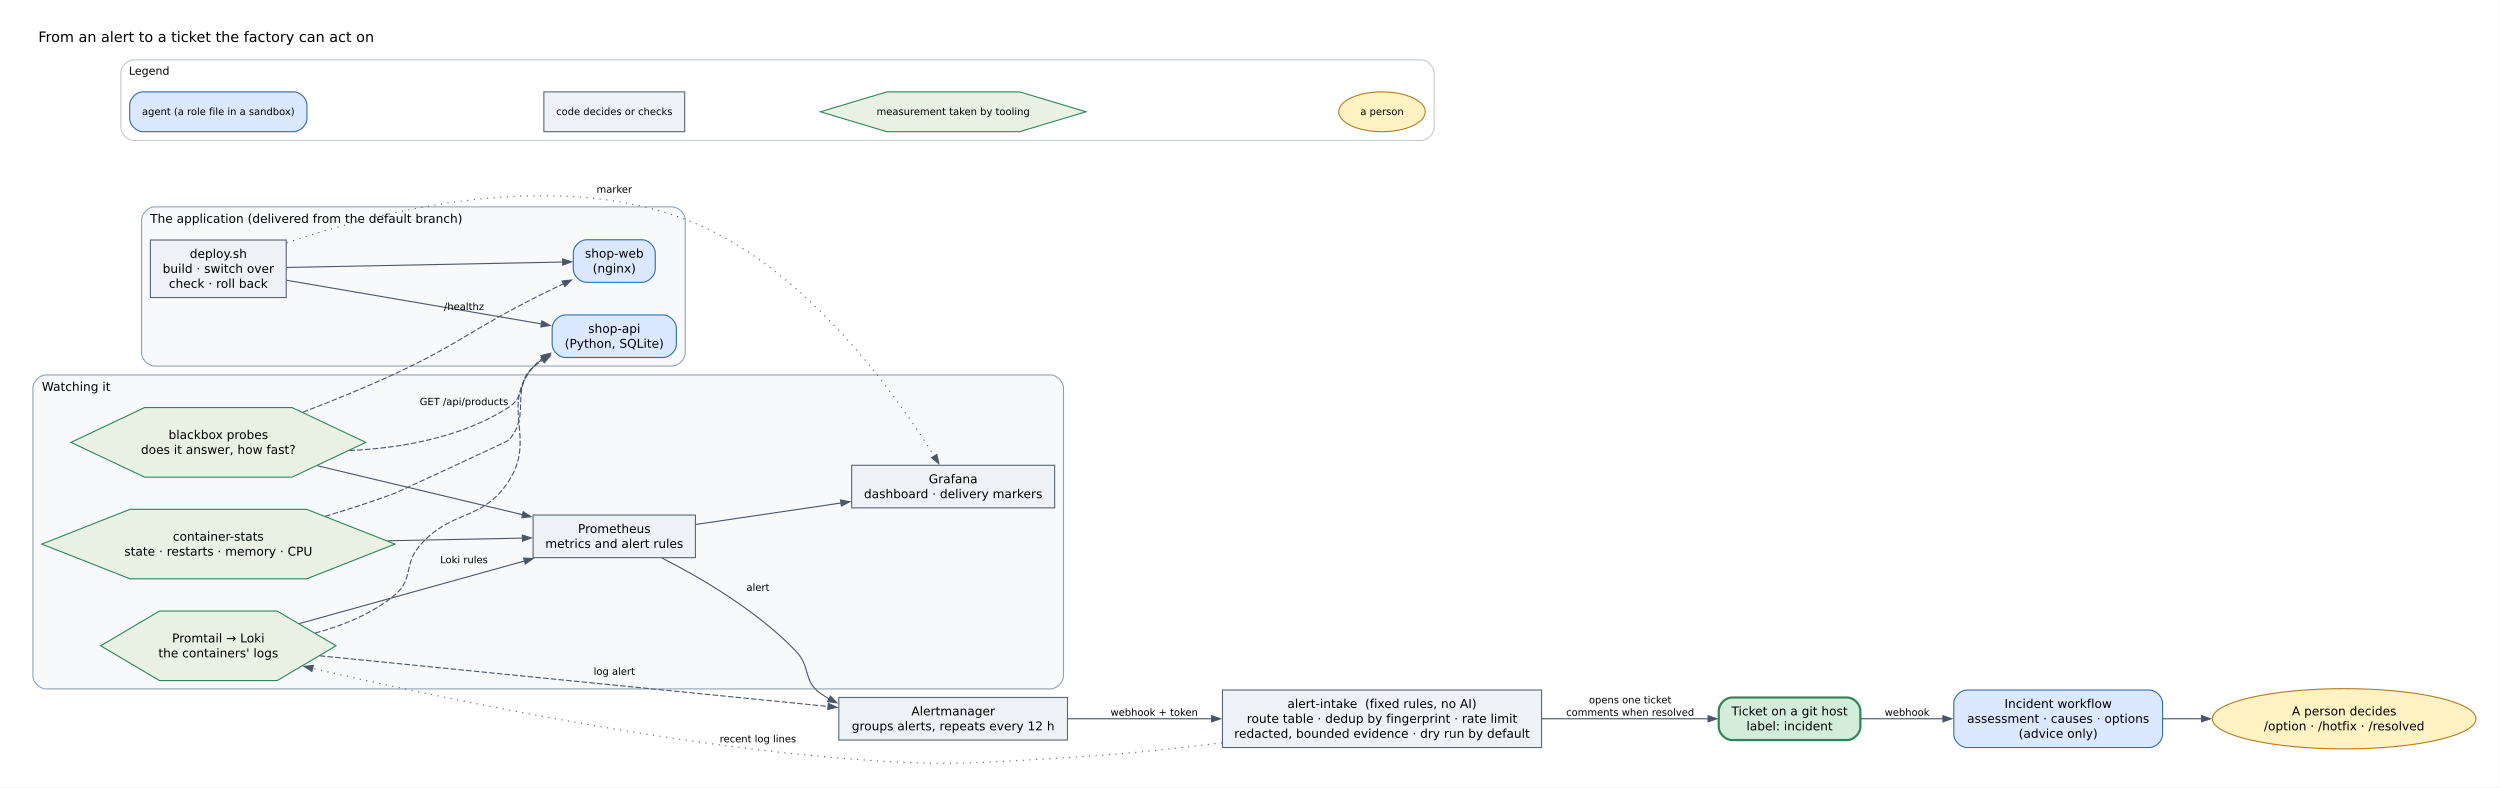
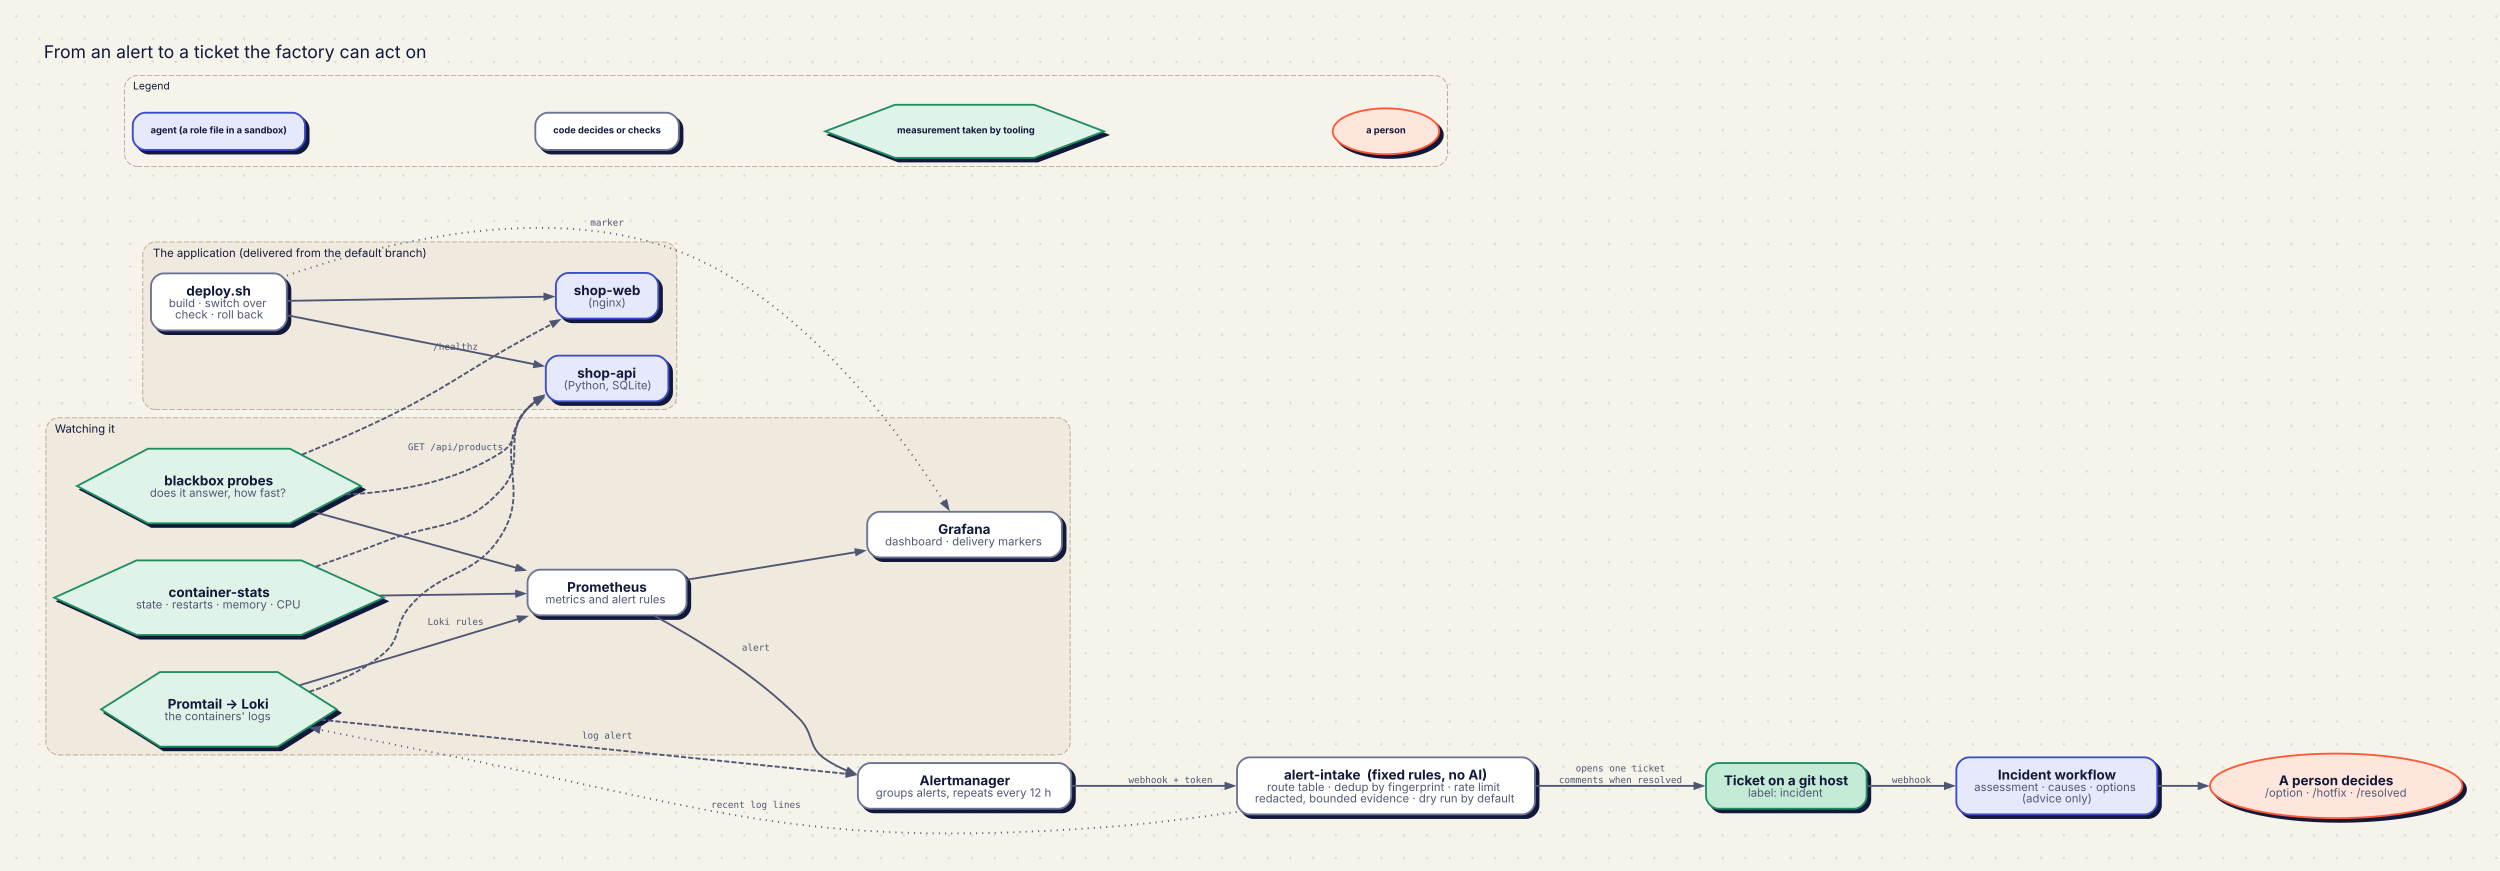
- <svg xmlns="http://www.w3.org/2000/svg" width="2261pt" height="712pt" viewBox="0.00 0.00 2260.86 712.05">
-   <g id="graph0" class="graph" transform="scale(1 1) rotate(0) translate(21.6 690.45)">
-     <polygon fill="white" stroke="none" points="-21.6,21.6 -21.6,-690.45 2239.26,-690.45 2239.26,21.6 -21.6,21.6" />
-     <text text-anchor="middle" x="164.75" y="-652.5" font-family="DejaVu Sans" font-size="13.00">From an alert to a ticket the factory can act on</text>
+ <svg xmlns="http://www.w3.org/2000/svg" width="2417pt" height="842pt" viewBox="0.00 0.00 2416.85 842.23">
+   <g id="graph0" class="graph" transform="scale(1 1) rotate(0) translate(36 806.23)">
+     <defs>
+       <pattern id="dots" width="22" height="22" patternUnits="userSpaceOnUse">
+         <circle cx="1.5" cy="1.5" r="1.1" fill="#12183a" fill-opacity=".14" />
+       </pattern>
+     </defs>
+     <polygon fill="#f6f3ea" stroke="none" points="-36,36 -36,-806.23 2380.85,-806.23 2380.85,36 -36,36" />
+     <polygon fill="url(#dots)" stroke="none" points="-36,36 -36,-806.23 2380.85,-806.23 2380.85,36 -36,36" />
+     <text text-anchor="middle" x="191" y="-750.08" font-family="Inter,'Bricolage Grotesque','Segoe UI',system-ui,Helvetica,Arial,sans-serif" font-size="17.00" fill="#12183a">From an alert to a ticket the factory can act on</text>
    <g id="clust3" class="cluster">
-       <path fill="white" stroke="#c3cad2" d="M99.53,-563.35C99.53,-563.35 1263.35,-563.35 1263.35,-563.35 1269.35,-563.35 1275.35,-569.35 1275.35,-575.35 1275.35,-575.35 1275.35,-624.35 1275.35,-624.35 1275.35,-630.35 1269.35,-636.35 1263.35,-636.35 1263.35,-636.35 99.53,-636.35 99.53,-636.35 93.53,-636.35 87.53,-630.35 87.53,-624.35 87.53,-624.35 87.53,-575.35 87.53,-575.35 87.53,-569.35 93.53,-563.35 99.53,-563.35" />
-       <text text-anchor="middle" x="113.16" y="-622.85" font-family="DejaVu Sans" font-size="10.00">Legend</text>
+       <path fill="#f6f3ea" stroke="#b9b29c" stroke-dasharray="5,2" d="M95.99,-645.23C95.99,-645.23 1351.4,-645.23 1351.4,-645.23 1357.4,-645.23 1363.4,-651.23 1363.4,-657.23 1363.4,-657.23 1363.4,-721.23 1363.4,-721.23 1363.4,-727.23 1357.4,-733.23 1351.4,-733.23 1351.4,-733.23 95.99,-733.23 95.99,-733.23 89.99,-733.23 83.99,-727.23 83.99,-721.23 83.99,-721.23 83.99,-657.23 83.99,-657.23 83.99,-651.23 89.99,-645.23 95.99,-645.23" />
+       <text text-anchor="middle" x="109.99" y="-719.73" font-family="Inter,'Bricolage Grotesque','Segoe UI',system-ui,Helvetica,Arial,sans-serif" font-size="10.00" fill="#12183a">Legend</text>
    </g>
    <g id="clust1" class="cluster">
-       <path fill="#f7f9fb" stroke="#8fa3b8" d="M118.28,-359.35C118.28,-359.35 586.01,-359.35 586.01,-359.35 592.01,-359.35 598.01,-365.35 598.01,-371.35 598.01,-371.35 598.01,-491.35 598.01,-491.35 598.01,-497.35 592.01,-503.35 586.01,-503.35 586.01,-503.35 118.28,-503.35 118.28,-503.35 112.28,-503.35 106.28,-497.35 106.28,-491.35 106.28,-491.35 106.28,-371.35 106.28,-371.35 106.28,-365.35 112.28,-359.35 118.28,-359.35" />
-       <text text-anchor="middle" x="255.28" y="-488.9" font-family="DejaVu Sans" font-size="11.00">The application (delivered from the default branch)</text>
+       <path fill="#efeadd" stroke="#b9b29c" stroke-dasharray="5,2" d="M113.61,-410.23C113.61,-410.23 605.97,-410.23 605.97,-410.23 611.97,-410.23 617.97,-416.23 617.97,-422.23 617.97,-422.23 617.97,-560.23 617.97,-560.23 617.97,-566.23 611.97,-572.23 605.97,-572.23 605.97,-572.23 113.61,-572.23 113.61,-572.23 107.61,-572.23 101.61,-566.23 101.61,-560.23 101.61,-560.23 101.61,-422.23 101.61,-422.23 101.61,-416.23 107.61,-410.23 113.61,-410.23" />
+       <text text-anchor="middle" x="243.86" y="-557.78" font-family="Inter,'Bricolage Grotesque','Segoe UI',system-ui,Helvetica,Arial,sans-serif" font-size="11.00" fill="#12183a">The application (delivered from the default branch)</text>
    </g>
    <g id="clust2" class="cluster">
-       <path fill="#f7f9fb" stroke="#8fa3b8" d="M20,-67.35C20,-67.35 928.15,-67.35 928.15,-67.35 934.15,-67.35 940.15,-73.35 940.15,-79.35 940.15,-79.35 940.15,-339.35 940.15,-339.35 940.15,-345.35 934.15,-351.35 928.15,-351.35 928.15,-351.35 20,-351.35 20,-351.35 14,-351.35 8,-345.35 8,-339.35 8,-339.35 8,-79.35 8,-79.35 8,-73.35 14,-67.35 20,-67.35" />
-       <text text-anchor="middle" x="47.12" y="-336.9" font-family="DejaVu Sans" font-size="11.00">Watching it</text>
+       <path fill="#efeadd" stroke="#b9b29c" stroke-dasharray="5,2" d="M20,-76.23C20,-76.23 986.52,-76.23 986.52,-76.23 992.52,-76.23 998.52,-82.23 998.52,-88.23 998.52,-88.23 998.52,-390.23 998.52,-390.23 998.52,-396.23 992.52,-402.23 986.52,-402.23 986.52,-402.23 20,-402.23 20,-402.23 14,-402.23 8,-396.23 8,-390.23 8,-390.23 8,-88.23 8,-88.23 8,-82.23 14,-76.23 20,-76.23" />
+       <text text-anchor="middle" x="45.62" y="-387.78" font-family="Inter,'Bricolage Grotesque','Segoe UI',system-ui,Helvetica,Arial,sans-serif" font-size="11.00" fill="#12183a">Watching it</text>
    </g>
    <g id="node1" class="node">
-       <polygon fill="#eef2f6" stroke="#5b6773" points="237.13,-473.36 114.28,-473.36 114.28,-421.34 237.13,-421.34 237.13,-473.36" />
-       <text text-anchor="middle" x="175.71" y="-457.15" font-family="DejaVu Sans" font-size="11.00">deploy.sh</text>
-       <text text-anchor="middle" x="175.71" y="-443.65" font-family="DejaVu Sans" font-size="11.00">build · switch over</text>
-       <text text-anchor="middle" x="175.71" y="-430.15" font-family="DejaVu Sans" font-size="11.00">check · roll back</text>
+       <path d="M228.92,-541.81C228.92,-541.81 121.61,-541.81 121.61,-541.81 115.61,-541.81 109.61,-535.81 109.61,-529.81 109.61,-529.81 109.61,-498.65 109.61,-498.65 109.61,-492.65 115.61,-486.65 121.61,-486.65 121.61,-486.65 228.92,-486.65 228.92,-486.65 234.92,-486.65 240.92,-492.65 240.92,-498.65 240.92,-498.65 240.92,-529.81 240.92,-529.81 240.92,-535.81 234.92,-541.81 228.92,-541.81" fill="#12183a" stroke="#12183a" stroke-width="1.8" transform="translate(3.5,3.5)" />
+       <path fill="#ffffff" stroke="#6b7494" stroke-width="1.8" d="M228.92,-541.81C228.92,-541.81 121.61,-541.81 121.61,-541.81 115.61,-541.81 109.61,-535.81 109.61,-529.81 109.61,-529.81 109.61,-498.65 109.61,-498.65 109.61,-492.65 115.61,-486.65 121.61,-486.65 121.61,-486.65 228.92,-486.65 228.92,-486.65 234.92,-486.65 240.92,-492.65 240.92,-498.65 240.92,-498.65 240.92,-529.81 240.92,-529.81 240.92,-535.81 234.92,-541.81 228.92,-541.81" />
+       <text text-anchor="start" x="143.77" y="-520.38" font-family="Inter,'Bricolage Grotesque','Segoe UI',system-ui,Helvetica,Arial,sans-serif" font-weight="bold" font-size="13.00" fill="#12183a">deploy.sh</text>
+       <text text-anchor="start" x="126.89" y="-509.28" font-family="Inter,'Bricolage Grotesque','Segoe UI',system-ui,Helvetica,Arial,sans-serif" font-size="11.00" fill="#4f5673">build · switch over</text>
+       <text text-anchor="start" x="132.89" y="-498.28" font-family="Inter,'Bricolage Grotesque','Segoe UI',system-ui,Helvetica,Arial,sans-serif" font-size="11.00" fill="#4f5673">check · roll back</text>
    </g>
    <g id="node2" class="node">
-       <path fill="#dbe8ff" stroke="#2b6cb0" d="M578.01,-405.61C578.01,-405.61 489.66,-405.61 489.66,-405.61 483.66,-405.61 477.66,-399.61 477.66,-393.61 477.66,-393.61 477.66,-379.09 477.66,-379.09 477.66,-373.09 483.66,-367.09 489.66,-367.09 489.66,-367.09 578.01,-367.09 578.01,-367.09 584.01,-367.09 590.01,-373.09 590.01,-379.09 590.01,-379.09 590.01,-393.61 590.01,-393.61 590.01,-399.61 584.01,-405.61 578.01,-405.61" />
-       <text text-anchor="middle" x="533.84" y="-389.4" font-family="DejaVu Sans" font-size="11.00">shop-api</text>
-       <text text-anchor="middle" x="533.84" y="-375.9" font-family="DejaVu Sans" font-size="11.00">(Python, SQLite)</text>
+       <path d="M597.97,-462.31C597.97,-462.31 503.41,-462.31 503.41,-462.31 497.41,-462.31 491.41,-456.31 491.41,-450.31 491.41,-450.31 491.41,-430.15 491.41,-430.15 491.41,-424.15 497.41,-418.15 503.41,-418.15 503.41,-418.15 597.97,-418.15 597.97,-418.15 603.97,-418.15 609.97,-424.15 609.97,-430.15 609.97,-430.15 609.97,-450.31 609.97,-450.31 609.97,-456.31 603.97,-462.31 597.97,-462.31" fill="#12183a" stroke="#12183a" stroke-width="1.8" transform="translate(3.5,3.5)" />
+       <path fill="#e6e9fb" stroke="#3b4cca" stroke-width="1.8" d="M597.97,-462.31C597.97,-462.31 503.41,-462.31 503.41,-462.31 497.41,-462.31 491.41,-456.31 491.41,-450.31 491.41,-450.31 491.41,-430.15 491.41,-430.15 491.41,-424.15 497.41,-418.15 503.41,-418.15 503.41,-418.15 597.97,-418.15 597.97,-418.15 603.97,-418.15 609.97,-424.15 609.97,-430.15 609.97,-430.15 609.97,-450.31 609.97,-450.31 609.97,-456.31 603.97,-462.31 597.97,-462.31" />
+       <text text-anchor="start" x="521.81" y="-440.88" font-family="Inter,'Bricolage Grotesque','Segoe UI',system-ui,Helvetica,Arial,sans-serif" font-weight="bold" font-size="13.00" fill="#12183a">shop-api</text>
+       <text text-anchor="start" x="508.69" y="-429.78" font-family="Inter,'Bricolage Grotesque','Segoe UI',system-ui,Helvetica,Arial,sans-serif" font-size="11.00" fill="#4f5673">(Python, SQLite)</text>
    </g>
    <g id="edge1" class="edge">
-       <path fill="none" stroke="#4a5568" d="M237.52,-436.94C301.75,-425.94 402.61,-408.66 468.24,-397.42" />
-       <polygon fill="#4a5568" stroke="#4a5568" points="468.35,-400.24 475.76,-396.13 467.4,-394.72 468.35,-400.24" />
+       <path fill="none" stroke="#4f5673" stroke-width="1.8" d="M241.31,-501.34C308.29,-488.07 412.27,-467.46 480.67,-453.91" />
+       <polygon fill="#4f5673" stroke="#4f5673" stroke-width="1.8" points="480.94,-456.71 488.24,-452.41 479.85,-451.22 480.94,-456.71" />
    </g>
    <g id="node3" class="node">
-       <path fill="#dbe8ff" stroke="#2b6cb0" d="M558.89,-473.61C558.89,-473.61 508.79,-473.61 508.79,-473.61 502.79,-473.61 496.79,-467.61 496.79,-461.61 496.79,-461.61 496.79,-447.09 496.79,-447.09 496.79,-441.09 502.79,-435.09 508.79,-435.09 508.79,-435.09 558.89,-435.09 558.89,-435.09 564.89,-435.09 570.89,-441.09 570.89,-447.09 570.89,-447.09 570.89,-461.61 570.89,-461.61 570.89,-467.61 564.89,-473.61 558.89,-473.61" />
-       <text text-anchor="middle" x="533.84" y="-457.4" font-family="DejaVu Sans" font-size="11.00">shop-web</text>
-       <text text-anchor="middle" x="533.84" y="-443.9" font-family="DejaVu Sans" font-size="11.00">(nginx)</text>
+       <path d="M588.22,-542.31C588.22,-542.31 513.16,-542.31 513.16,-542.31 507.16,-542.31 501.16,-536.31 501.16,-530.31 501.16,-530.31 501.16,-510.15 501.16,-510.15 501.16,-504.15 507.16,-498.15 513.16,-498.15 513.16,-498.15 588.22,-498.15 588.22,-498.15 594.22,-498.15 600.22,-504.15 600.22,-510.15 600.22,-510.15 600.22,-530.31 600.22,-530.31 600.22,-536.31 594.22,-542.31 588.22,-542.31" fill="#12183a" stroke="#12183a" stroke-width="1.8" transform="translate(3.5,3.5)" />
+       <path fill="#e6e9fb" stroke="#3b4cca" stroke-width="1.8" d="M588.22,-542.31C588.22,-542.31 513.16,-542.31 513.16,-542.31 507.16,-542.31 501.16,-536.31 501.16,-530.31 501.16,-530.31 501.16,-510.15 501.16,-510.15 501.16,-504.15 507.16,-498.15 513.16,-498.15 513.16,-498.15 588.22,-498.15 588.22,-498.15 594.22,-498.15 600.22,-504.15 600.22,-510.15 600.22,-510.15 600.22,-530.31 600.22,-530.31 600.22,-536.31 594.22,-542.31 588.22,-542.31" />
+       <text text-anchor="start" x="518.44" y="-520.88" font-family="Inter,'Bricolage Grotesque','Segoe UI',system-ui,Helvetica,Arial,sans-serif" font-weight="bold" font-size="13.00" fill="#12183a">shop-web</text>
+       <text text-anchor="start" x="532.31" y="-509.78" font-family="Inter,'Bricolage Grotesque','Segoe UI',system-ui,Helvetica,Arial,sans-serif" font-size="11.00" fill="#4f5673">(nginx)</text>
    </g>
    <g id="edge2" class="edge">
-       <path fill="none" stroke="#4a5568" d="M237.52,-448.55C308.38,-449.94 423.84,-452.21 487.36,-453.46" />
-       <polygon fill="#4a5568" stroke="#4a5568" points="487.16,-456.26 495.21,-453.62 487.27,-450.66 487.16,-456.26" />
+       <path fill="none" stroke="#4f5673" stroke-width="1.8" d="M241.31,-515.28C311.53,-516.41 422.4,-518.19 490.32,-519.28" />
+       <polygon fill="#4f5673" stroke="#4f5673" stroke-width="1.8" points="490.08,-522.08 498.12,-519.4 490.17,-516.48 490.08,-522.08" />
    </g>
    <g id="node8" class="node">
-       <polygon fill="#eef2f6" stroke="#5b6773" points="932.15,-269.61 748.55,-269.61 748.55,-231.09 932.15,-231.09 932.15,-269.61" />
-       <text text-anchor="middle" x="840.35" y="-253.4" font-family="DejaVu Sans" font-size="11.00">Grafana</text>
-       <text text-anchor="middle" x="840.35" y="-239.9" font-family="DejaVu Sans" font-size="11.00">dashboard · delivery markers</text>
+       <path d="M978.52,-311.31C978.52,-311.31 814.21,-311.31 814.21,-311.31 808.21,-311.31 802.21,-305.31 802.21,-299.31 802.21,-299.31 802.21,-279.15 802.21,-279.15 802.21,-273.15 808.21,-267.15 814.21,-267.15 814.21,-267.15 978.52,-267.15 978.52,-267.15 984.52,-267.15 990.52,-273.15 990.52,-279.15 990.52,-279.15 990.52,-299.31 990.52,-299.31 990.52,-305.31 984.52,-311.31 978.52,-311.31" fill="#12183a" stroke="#12183a" stroke-width="1.8" transform="translate(3.5,3.5)" />
+       <path fill="#ffffff" stroke="#6b7494" stroke-width="1.8" d="M978.52,-311.31C978.52,-311.31 814.21,-311.31 814.21,-311.31 808.21,-311.31 802.21,-305.31 802.21,-299.31 802.21,-299.31 802.21,-279.15 802.21,-279.15 802.21,-273.15 808.21,-267.15 814.21,-267.15 814.21,-267.15 978.52,-267.15 978.52,-267.15 984.52,-267.15 990.52,-273.15 990.52,-279.15 990.52,-279.15 990.52,-299.31 990.52,-299.31 990.52,-305.31 984.52,-311.31 978.52,-311.31" />
+       <text text-anchor="start" x="870.86" y="-289.88" font-family="Inter,'Bricolage Grotesque','Segoe UI',system-ui,Helvetica,Arial,sans-serif" font-weight="bold" font-size="13.00" fill="#12183a">Grafana</text>
+       <text text-anchor="start" x="819.49" y="-278.78" font-family="Inter,'Bricolage Grotesque','Segoe UI',system-ui,Helvetica,Arial,sans-serif" font-size="11.00" fill="#4f5673">dashboard · delivery markers</text>
    </g>
    <g id="edge11" class="edge">
-       <path fill="none" stroke="#4a5568" stroke-dasharray="1,5" d="M237.6,-470.79C323.61,-500.06 483.93,-540.35 607.26,-488.35 710.49,-444.83 790.61,-330.47 823.31,-277.72" />
-       <polygon fill="#4a5568" stroke="#4a5568" points="825.58,-279.39 827.36,-271.1 820.8,-276.47 825.58,-279.39" />
-       <text text-anchor="middle" x="533.84" y="-516.05" font-family="DejaVu Sans" font-size="9.00">marker</text>
+       <path fill="none" stroke="#4f5673" stroke-width="1.8" stroke-dasharray="1,5" d="M241.16,-539.76C331.51,-571.17 498.59,-614.12 627.59,-560.23 745.77,-510.87 838.37,-381.13 876.47,-320.85" />
+       <polygon fill="#4f5673" stroke="#4f5673" stroke-width="1.8" points="878.82,-322.38 880.68,-314.11 874.07,-319.42 878.82,-322.38" />
+       <text text-anchor="middle" x="550.69" y="-587.93" font-family="'IBM Plex Mono','DejaVu Sans Mono',ui-monospace,Menlo,monospace" font-size="9.00" fill="#4f5673">marker</text>
    </g>
    <g id="node4" class="node">
-       <polygon fill="#e8f1e4" stroke="#2f855a" points="309.08,-290.35 242.39,-321.81 109.02,-321.81 42.33,-290.35 109.02,-258.9 242.39,-258.9 309.08,-290.35" />
-       <text text-anchor="middle" x="175.71" y="-293.4" font-family="DejaVu Sans" font-size="11.00">blackbox probes</text>
-       <text text-anchor="middle" x="175.71" y="-279.9" font-family="DejaVu Sans" font-size="11.00">does it answer, how fast?</text>
+       <polygon points="312.49,-336.23 243.88,-372.29 106.66,-372.29 38.05,-336.23 106.66,-300.18 243.88,-300.18 312.49,-336.23" fill="#12183a" stroke="#12183a" stroke-width="1.8" transform="translate(3.5,3.5)" />
+       <polygon fill="#dff3e9" stroke="#1f8f63" stroke-width="1.8" points="312.49,-336.23 243.88,-372.29 106.66,-372.29 38.05,-336.23 106.66,-300.18 243.88,-300.18 312.49,-336.23" />
+       <text text-anchor="start" x="122.39" y="-336.88" font-family="Inter,'Bricolage Grotesque','Segoe UI',system-ui,Helvetica,Arial,sans-serif" font-weight="bold" font-size="13.00" fill="#12183a">blackbox probes</text>
+       <text text-anchor="start" x="108.52" y="-325.78" font-family="Inter,'Bricolage Grotesque','Segoe UI',system-ui,Helvetica,Arial,sans-serif" font-size="11.00" fill="#4f5673">does it answer, how fast?</text>
    </g>
    <g id="edge3" class="edge">
-       <path fill="none" stroke="#4a5568" stroke-dasharray="5,2" d="M294.36,-282.95C342.34,-285.2 396.3,-294.93 438.41,-322.1 454.25,-332.32 445.96,-346.26 460.41,-358.35 463.18,-360.67 466.17,-362.81 469.29,-364.79" />
-       <polygon fill="#4a5568" stroke="#4a5568" points="467.64,-367.07 475.98,-368.61 470.42,-362.21 467.64,-367.07" />
-       <text text-anchor="middle" x="397.91" y="-324.05" font-family="DejaVu Sans" font-size="9.00">GET /api/products</text>
+       <path fill="none" stroke="#4f5673" stroke-width="1.8" stroke-dasharray="5,2" d="M297.9,-328.08C348.13,-330.22 404.78,-340.28 448.78,-368.98 467.06,-380.9 457.1,-397.16 473.78,-411.23 476.37,-413.42 479.14,-415.44 482.03,-417.33" />
+       <polygon fill="#4f5673" stroke="#4f5673" stroke-width="1.8" points="480.36,-419.59 488.68,-421.19 483.17,-414.75 480.36,-419.59" />
+       <text text-anchor="middle" x="404.16" y="-370.93" font-family="'IBM Plex Mono','DejaVu Sans Mono',ui-monospace,Menlo,monospace" font-size="9.00" fill="#4f5673">GET /api/products</text>
    </g>
    <g id="edge4" class="edge">
-       <path fill="none" stroke="#4a5568" stroke-dasharray="5,2" d="M252.2,-317.62C278.81,-327.81 308.73,-339.94 335.41,-352.35 392.76,-379.03 403.99,-391.79 460.41,-420.35 469.33,-424.87 478.96,-429.53 488.19,-433.9" />
-       <polygon fill="#4a5568" stroke="#4a5568" points="486.73,-436.31 495.16,-437.18 489.11,-431.24 486.73,-436.31" />
-       <text text-anchor="middle" x="397.91" y="-410.05" font-family="DejaVu Sans" font-size="9.00">/healthz</text>
+       <path fill="none" stroke="#4f5673" stroke-width="1.8" stroke-dasharray="5,2" d="M255.62,-366.54C281.12,-376.88 309.29,-388.95 334.53,-401.23 398.51,-432.37 411.36,-446.09 473.78,-480.23 481.31,-484.35 489.29,-488.64 497.14,-492.81" />
+       <polygon fill="#4f5673" stroke="#4f5673" stroke-width="1.8" points="495.82,-495.28 504.2,-496.55 498.44,-490.34 495.82,-495.28" />
+       <text text-anchor="middle" x="404.16" y="-467.93" font-family="'IBM Plex Mono','DejaVu Sans Mono',ui-monospace,Menlo,monospace" font-size="9.00" fill="#4f5673">/healthz</text>
    </g>
    <g id="node7" class="node">
-       <polygon fill="#eef2f6" stroke="#5b6773" points="607.26,-224.61 460.41,-224.61 460.41,-186.09 607.26,-186.09 607.26,-224.61" />
-       <text text-anchor="middle" x="533.84" y="-208.4" font-family="DejaVu Sans" font-size="11.00">Prometheus</text>
-       <text text-anchor="middle" x="533.84" y="-194.9" font-family="DejaVu Sans" font-size="11.00">metrics and alert rules</text>
+       <path d="M615.59,-255.31C615.59,-255.31 485.78,-255.31 485.78,-255.31 479.78,-255.31 473.78,-249.31 473.78,-243.31 473.78,-243.31 473.78,-223.15 473.78,-223.15 473.78,-217.15 479.78,-211.15 485.78,-211.15 485.78,-211.15 615.59,-211.15 615.59,-211.15 621.59,-211.15 627.59,-217.15 627.59,-223.15 627.59,-223.15 627.59,-243.31 627.59,-243.31 627.59,-249.31 621.59,-255.31 615.59,-255.31" fill="#12183a" stroke="#12183a" stroke-width="1.8" transform="translate(3.5,3.5)" />
+       <path fill="#ffffff" stroke="#6b7494" stroke-width="1.8" d="M615.59,-255.31C615.59,-255.31 485.78,-255.31 485.78,-255.31 479.78,-255.31 473.78,-249.31 473.78,-243.31 473.78,-243.31 473.78,-223.15 473.78,-223.15 473.78,-217.15 479.78,-211.15 485.78,-211.15 485.78,-211.15 615.59,-211.15 615.59,-211.15 621.59,-211.15 627.59,-217.15 627.59,-223.15 627.59,-223.15 627.59,-243.31 627.59,-243.31 627.59,-249.31 621.59,-255.31 615.59,-255.31" />
+       <text text-anchor="start" x="512.06" y="-233.88" font-family="Inter,'Bricolage Grotesque','Segoe UI',system-ui,Helvetica,Arial,sans-serif" font-weight="bold" font-size="13.00" fill="#12183a">Prometheus</text>
+       <text text-anchor="start" x="491.06" y="-222.78" font-family="Inter,'Bricolage Grotesque','Segoe UI',system-ui,Helvetica,Arial,sans-serif" font-size="11.00" fill="#4f5673">metrics and alert rules</text>
    </g>
    <g id="edge7" class="edge">
-       <path fill="none" stroke="#4a5568" d="M265.2,-269.23C322.08,-255.66 395.45,-238.15 450.98,-224.89" />
-       <polygon fill="#4a5568" stroke="#4a5568" points="451.48,-227.65 458.62,-223.07 450.18,-222.2 451.48,-227.65" />
+       <path fill="none" stroke="#4f5673" stroke-width="1.8" d="M266.18,-311.43C326.06,-294.92 404.29,-273.34 463.41,-257.03" />
+       <polygon fill="#4f5673" stroke="#4f5673" stroke-width="1.8" points="463.87,-259.81 470.84,-254.98 462.38,-254.41 463.87,-259.81" />
    </g>
    <g id="node5" class="node">
-       <polygon fill="#e8f1e4" stroke="#2f855a" points="335.41,-198.35 255.56,-229.81 95.85,-229.81 16,-198.35 95.85,-166.9 255.56,-166.9 335.41,-198.35" />
-       <text text-anchor="middle" x="175.71" y="-201.4" font-family="DejaVu Sans" font-size="11.00">container-stats</text>
-       <text text-anchor="middle" x="175.71" y="-187.9" font-family="DejaVu Sans" font-size="11.00">state · restarts · memory · CPU</text>
+       <polygon points="334.53,-228.23 254.9,-264.29 95.63,-264.29 16,-228.23 95.63,-192.18 254.9,-192.18 334.53,-228.23" fill="#12183a" stroke="#12183a" stroke-width="1.8" transform="translate(3.5,3.5)" />
+       <polygon fill="#dff3e9" stroke="#1f8f63" stroke-width="1.8" points="334.53,-228.23 254.9,-264.29 95.63,-264.29 16,-228.23 95.63,-192.18 254.9,-192.18 334.53,-228.23" />
+       <text text-anchor="start" x="126.52" y="-228.88" font-family="Inter,'Bricolage Grotesque','Segoe UI',system-ui,Helvetica,Arial,sans-serif" font-weight="bold" font-size="13.00" fill="#12183a">container-stats</text>
+       <text text-anchor="start" x="95.02" y="-217.78" font-family="Inter,'Bricolage Grotesque','Segoe UI',system-ui,Helvetica,Arial,sans-serif" font-size="11.00" fill="#4f5673">state · restarts · memory · CPU</text>
    </g>
    <g id="edge5" class="edge">
-       <path fill="none" stroke="#4a5568" stroke-dasharray="5,2" d="M272.32,-223.48C293.31,-229.71 315.27,-236.79 335.41,-244.35 336.89,-244.91 437.36,-291.18 438.41,-292.35 458.99,-315.43 439.07,-335.98 460.41,-358.35 463.14,-361.21 466.18,-363.77 469.44,-366.08" />
-       <polygon fill="#4a5568" stroke="#4a5568" points="467.82,-368.37 476.1,-370.22 470.78,-363.62 467.82,-368.37" />
+       <path fill="none" stroke="#4f5673" stroke-width="1.8" stroke-dasharray="5,2" d="M268.84,-258.24C290.53,-265.71 313.45,-273.95 334.53,-282.23 386.29,-302.57 411.68,-291.82 448.78,-333.23 473.07,-360.35 448.75,-384.8 473.78,-411.23 476.33,-413.93 479.16,-416.37 482.18,-418.59" />
+       <polygon fill="#4f5673" stroke="#4f5673" stroke-width="1.8" points="480.58,-420.9 488.83,-422.82 483.58,-416.17 480.58,-420.9" />
    </g>
    <g id="edge8" class="edge">
-       <path fill="none" stroke="#4a5568" d="M329.03,-201.35C371,-202.17 414.93,-203.04 451.2,-203.75" />
-       <polygon fill="#4a5568" stroke="#4a5568" points="450.69,-206.54 458.74,-203.9 450.8,-200.94 450.69,-206.54" />
+       <path fill="none" stroke="#4f5673" stroke-width="1.8" d="M331.12,-230.31C376.12,-230.91 423.66,-231.55 462.87,-232.07" />
+       <polygon fill="#4f5673" stroke="#4f5673" stroke-width="1.8" points="462.68,-234.87 470.72,-232.18 462.75,-229.27 462.68,-234.87" />
    </g>
    <g id="node6" class="node">
-       <polygon fill="#e8f1e4" stroke="#2f855a" points="282.14,-106.35 228.92,-137.81 122.49,-137.81 69.28,-106.35 122.49,-74.9 228.92,-74.9 282.14,-106.35" />
-       <text text-anchor="middle" x="175.71" y="-109.4" font-family="DejaVu Sans" font-size="11.00">Promtail → Loki</text>
-       <text text-anchor="middle" x="175.71" y="-95.9" font-family="DejaVu Sans" font-size="11.00">the containers' logs</text>
+       <polygon points="289.22,-120.23 232.24,-156.29 118.29,-156.29 61.32,-120.23 118.29,-84.18 232.24,-84.18 289.22,-120.23" fill="#12183a" stroke="#12183a" stroke-width="1.8" transform="translate(3.5,3.5)" />
+       <polygon fill="#dff3e9" stroke="#1f8f63" stroke-width="1.8" points="289.22,-120.23 232.24,-156.29 118.29,-156.29 61.32,-120.23 118.29,-84.18 232.24,-84.18 289.22,-120.23" />
+       <text text-anchor="start" x="125.77" y="-120.88" font-family="Inter,'Bricolage Grotesque','Segoe UI',system-ui,Helvetica,Arial,sans-serif" font-weight="bold" font-size="13.00" fill="#12183a">Promtail → Loki</text>
+       <text text-anchor="start" x="122.77" y="-109.78" font-family="Inter,'Bricolage Grotesque','Segoe UI',system-ui,Helvetica,Arial,sans-serif" font-size="11.00" fill="#4f5673">the containers' logs</text>
    </g>
    <g id="edge6" class="edge">
-       <path fill="none" stroke="#4a5568" stroke-dasharray="5,2" d="M263.28,-117.89C288.65,-124.65 315.03,-135.37 335.41,-152.35 352.21,-166.35 343.29,-179.67 357.41,-196.35 386.19,-230.35 414.16,-218 438.41,-255.35 463.9,-294.62 430.04,-322.74 460.41,-358.35 463.02,-361.41 466,-364.14 469.24,-366.57" />
-       <polygon fill="#4a5568" stroke="#4a5568" points="467.68,-368.89 475.92,-370.89 470.72,-364.19 467.68,-368.89" />
+       <path fill="none" stroke="#4f5673" stroke-width="1.8" stroke-dasharray="5,2" d="M262.67,-137.23C287.84,-145.31 314.04,-157.1 334.53,-174.23 352.09,-188.91 344.68,-201.83 359.53,-219.23 392.25,-257.58 422.26,-246.36 448.78,-289.23 477.9,-336.31 437.96,-369.04 473.78,-411.23 476.3,-414.2 479.17,-416.87 482.26,-419.27" />
+       <polygon fill="#4f5673" stroke="#4f5673" stroke-width="1.8" points="480.45,-421.43 488.68,-423.49 483.54,-416.75 480.45,-421.43" />
    </g>
    <g id="edge9" class="edge">
-       <path fill="none" stroke="#4a5568" d="M248.78,-126.39C307.96,-142.84 391.7,-166.12 452.92,-183.14" />
-       <polygon fill="#4a5568" stroke="#4a5568" points="451.87,-185.75 460.33,-185.2 453.37,-180.36 451.87,-185.75" />
-       <text text-anchor="middle" x="397.91" y="-181.05" font-family="DejaVu Sans" font-size="9.00">Loki rules</text>
+       <path fill="none" stroke="#4f5673" stroke-width="1.8" d="M253.19,-143.51C314.9,-162.18 401.42,-188.37 465.08,-207.63" />
+       <polygon fill="#4f5673" stroke="#4f5673" stroke-width="1.8" points="464.02,-210.23 472.49,-209.87 465.64,-204.87 464.02,-210.23" />
+       <text text-anchor="middle" x="404.16" y="-201.93" font-family="'IBM Plex Mono','DejaVu Sans Mono',ui-monospace,Menlo,monospace" font-size="9.00" fill="#4f5673">Loki rules</text>
    </g>
    <g id="node9" class="node">
-       <polygon fill="#eef2f6" stroke="#5b6773" points="943.77,-59.61 736.92,-59.61 736.92,-21.09 943.77,-21.09 943.77,-59.61" />
-       <text text-anchor="middle" x="840.35" y="-43.4" font-family="DejaVu Sans" font-size="11.00">Alertmanager</text>
-       <text text-anchor="middle" x="840.35" y="-29.9" font-family="DejaVu Sans" font-size="11.00">groups alerts, repeats every 12 h</text>
+       <path d="M987.52,-68.31C987.52,-68.31 805.21,-68.31 805.21,-68.31 799.21,-68.31 793.21,-62.31 793.21,-56.31 793.21,-56.31 793.21,-36.15 793.21,-36.15 793.21,-30.15 799.21,-24.15 805.21,-24.15 805.21,-24.15 987.52,-24.15 987.52,-24.15 993.52,-24.15 999.52,-30.15 999.52,-36.15 999.52,-36.15 999.52,-56.31 999.52,-56.31 999.52,-62.31 993.52,-68.31 987.52,-68.31" fill="#12183a" stroke="#12183a" stroke-width="1.8" transform="translate(3.5,3.5)" />
+       <path fill="#ffffff" stroke="#6b7494" stroke-width="1.8" d="M987.52,-68.31C987.52,-68.31 805.21,-68.31 805.21,-68.31 799.21,-68.31 793.21,-62.31 793.21,-56.31 793.21,-56.31 793.21,-36.15 793.21,-36.15 793.21,-30.15 799.21,-24.15 805.21,-24.15 805.21,-24.15 987.52,-24.15 987.52,-24.15 993.52,-24.15 999.52,-30.15 999.52,-36.15 999.52,-36.15 999.52,-56.31 999.52,-56.31 999.52,-62.31 993.52,-68.31 987.52,-68.31" />
+       <text text-anchor="start" x="852.86" y="-46.88" font-family="Inter,'Bricolage Grotesque','Segoe UI',system-ui,Helvetica,Arial,sans-serif" font-weight="bold" font-size="13.00" fill="#12183a">Alertmanager</text>
+       <text text-anchor="start" x="810.49" y="-35.78" font-family="Inter,'Bricolage Grotesque','Segoe UI',system-ui,Helvetica,Arial,sans-serif" font-size="11.00" fill="#4f5673">groups alerts, repeats every 12 h</text>
    </g>
    <g id="edge13" class="edge">
-       <path fill="none" stroke="#4a5568" stroke-dasharray="5,2" d="M267.45,-97.32C387.22,-85.39 597.98,-64.4 727.47,-51.5" />
-       <polygon fill="#4a5568" stroke="#4a5568" points="727.47,-54.31 735.15,-50.73 726.91,-48.74 727.47,-54.31" />
-       <text text-anchor="middle" x="533.84" y="-80.05" font-family="DejaVu Sans" font-size="9.00">log alert</text>
+       <path fill="none" stroke="#4f5673" stroke-width="1.8" stroke-dasharray="5,2" d="M273.99,-110.18C406.52,-96.54 642.7,-72.23 782.59,-57.84" />
+       <polygon fill="#4f5673" stroke="#4f5673" stroke-width="1.8" points="782.53,-60.66 790.2,-57.05 781.95,-55.09 782.53,-60.66" />
+       <text text-anchor="middle" x="550.69" y="-91.93" font-family="'IBM Plex Mono','DejaVu Sans Mono',ui-monospace,Menlo,monospace" font-size="9.00" fill="#4f5673">log alert</text>
    </g>
    <g id="edge10" class="edge">
-       <path fill="none" stroke="#4a5568" d="M607.39,-216.08C646.72,-221.89 695.94,-229.16 738.9,-235.51" />
-       <polygon fill="#4a5568" stroke="#4a5568" points="738.43,-238.27 746.76,-236.67 739.25,-232.73 738.43,-238.27" />
+       <path fill="none" stroke="#4f5673" stroke-width="1.8" d="M627.96,-245.66C676.07,-253.5 738.83,-263.73 791.46,-272.3" />
+       <polygon fill="#4f5673" stroke="#4f5673" stroke-width="1.8" points="790.81,-275.03 799.16,-273.56 791.71,-269.51 790.81,-275.03" />
    </g>
    <g id="edge12" class="edge">
-       <path fill="none" stroke="#4a5568" d="M577.03,-185.72C612.57,-167.61 663.12,-138.01 698.26,-101.35 711.77,-87.27 704.36,-74.67 720.26,-63.35 722.79,-61.55 725.43,-59.88 728.15,-58.34" />
-       <polygon fill="#4a5568" stroke="#4a5568" points="729.33,-60.88 735.18,-54.74 726.78,-55.89 729.33,-60.88" />
-       <text text-anchor="middle" x="663.76" y="-156.05" font-family="DejaVu Sans" font-size="9.00">alert</text>
+       <path fill="none" stroke="#4f5673" stroke-width="1.8" d="M596.15,-210.85C636.15,-189.21 694.85,-153.53 736.59,-111.23 751.05,-96.58 744.56,-83.8 761.59,-72.23 768.19,-67.75 775.38,-64 782.87,-60.86" />
+       <polygon fill="#4f5673" stroke="#4f5673" stroke-width="1.8" points="783.84,-63.49 790.34,-58.05 781.87,-58.25 783.84,-63.49" />
+       <text text-anchor="middle" x="694.59" y="-176.93" font-family="'IBM Plex Mono','DejaVu Sans Mono',ui-monospace,Menlo,monospace" font-size="9.00" fill="#4f5673">alert</text>
    </g>
    <g id="node10" class="node">
-       <polygon fill="#eef2f6" stroke="#5b6773" points="1372.53,-66.36 1083.93,-66.36 1083.93,-14.34 1372.53,-14.34 1372.53,-66.36" />
-       <text text-anchor="middle" x="1228.23" y="-50.15" font-family="DejaVu Sans" font-size="11.00">alert-intake  (fixed rules, no AI)</text>
-       <text text-anchor="middle" x="1228.23" y="-36.65" font-family="DejaVu Sans" font-size="11.00">route table · dedup by fingerprint · rate limit</text>
-       <text text-anchor="middle" x="1228.23" y="-23.15" font-family="DejaVu Sans" font-size="11.00">redacted, bounded evidence · dry run by default</text>
+       <path d="M1435.94,-73.81C1435.94,-73.81 1171.88,-73.81 1171.88,-73.81 1165.88,-73.81 1159.88,-67.81 1159.88,-61.81 1159.88,-61.81 1159.88,-30.65 1159.88,-30.65 1159.88,-24.65 1165.88,-18.65 1171.88,-18.65 1171.88,-18.65 1435.94,-18.65 1435.94,-18.65 1441.94,-18.65 1447.94,-24.65 1447.94,-30.65 1447.94,-30.65 1447.94,-61.81 1447.94,-61.81 1447.94,-67.81 1441.94,-73.81 1435.94,-73.81" fill="#12183a" stroke="#12183a" stroke-width="1.8" transform="translate(3.5,3.5)" />
+       <path fill="#ffffff" stroke="#6b7494" stroke-width="1.8" d="M1435.94,-73.81C1435.94,-73.81 1171.88,-73.81 1171.88,-73.81 1165.88,-73.81 1159.88,-67.81 1159.88,-61.81 1159.88,-61.81 1159.88,-30.65 1159.88,-30.65 1159.88,-24.65 1165.88,-18.65 1171.88,-18.65 1171.88,-18.65 1435.94,-18.65 1435.94,-18.65 1441.94,-18.65 1447.94,-24.65 1447.94,-30.65 1447.94,-30.65 1447.94,-61.81 1447.94,-61.81 1447.94,-67.81 1441.94,-73.81 1435.94,-73.81" />
+       <text text-anchor="start" x="1205.29" y="-52.38" font-family="Inter,'Bricolage Grotesque','Segoe UI',system-ui,Helvetica,Arial,sans-serif" font-weight="bold" font-size="13.00" fill="#12183a">alert-intake  (fixed rules, no AI)</text>
+       <text text-anchor="start" x="1188.79" y="-41.28" font-family="Inter,'Bricolage Grotesque','Segoe UI',system-ui,Helvetica,Arial,sans-serif" font-size="11.00" fill="#4f5673">route table · dedup by fingerprint · rate limit</text>
+       <text text-anchor="start" x="1177.16" y="-30.28" font-family="Inter,'Bricolage Grotesque','Segoe UI',system-ui,Helvetica,Arial,sans-serif" font-size="11.00" fill="#4f5673">redacted, bounded evidence · dry run by default</text>
    </g>
    <g id="edge14" class="edge">
-       <path fill="none" stroke="#4a5568" d="M944.25,-40.35C984.16,-40.35 1030.71,-40.35 1074.38,-40.35" />
-       <polygon fill="#4a5568" stroke="#4a5568" points="1074.14,-43.15 1082.14,-40.35 1074.14,-37.55 1074.14,-43.15" />
-       <text text-anchor="middle" x="1022.18" y="-43.05" font-family="DejaVu Sans" font-size="9.00">webhook + token</text>
+       <path fill="none" stroke="#4f5673" stroke-width="1.8" d="M999.96,-46.23C1045.09,-46.23 1099.06,-46.23 1148.86,-46.23" />
+       <polygon fill="#4f5673" stroke="#4f5673" stroke-width="1.8" points="1148.7,-49.03 1156.7,-46.23 1148.7,-43.43 1148.7,-49.03" />
+       <text text-anchor="middle" x="1095.51" y="-48.93" font-family="'IBM Plex Mono','DejaVu Sans Mono',ui-monospace,Menlo,monospace" font-size="9.00" fill="#4f5673">webhook + token</text>
    </g>
    <g id="edge16" class="edge">
-       <path fill="none" stroke="#4a5568" stroke-dasharray="1,5" d="M1083.55,-18.65C1043.76,-13.57 1000.5,-8.9 960.43,-6.35 853.9,0.41 826.56,3.34 720.26,-6.35 555.92,-21.35 367.06,-61.33 260.81,-85.96" />
-       <polygon fill="#4a5568" stroke="#4a5568" points="260.36,-83.19 253.2,-87.73 261.63,-88.64 260.36,-83.19" />
-       <text text-anchor="middle" x="663.76" y="-19.05" font-family="DejaVu Sans" font-size="9.00">recent log lines</text>
+       <path fill="none" stroke="#4f5673" stroke-width="1.8" stroke-dasharray="1,5" d="M1159.48,-21.12C1118.19,-14.98 1072.99,-9.3 1031.13,-6.23 731.49,15.7 654.33,-25.25 359.53,-83.23 331.17,-88.81 300.36,-94.99 272.24,-100.67" />
+       <polygon fill="#4f5673" stroke="#4f5673" stroke-width="1.8" points="271.96,-97.87 264.68,-102.2 273.07,-103.36 271.96,-97.87" />
+       <text text-anchor="middle" x="694.59" y="-24.93" font-family="'IBM Plex Mono','DejaVu Sans Mono',ui-monospace,Menlo,monospace" font-size="9.00" fill="#4f5673">recent log lines</text>
    </g>
    <g id="node11" class="node">
-       <path fill="#d4edda" stroke="#2f855a" stroke-width="2" d="M1648.88,-59.61C1648.88,-59.61 1544.78,-59.61 1544.78,-59.61 1538.78,-59.61 1532.78,-53.61 1532.78,-47.61 1532.78,-47.61 1532.78,-33.09 1532.78,-33.09 1532.78,-27.09 1538.78,-21.09 1544.78,-21.09 1544.78,-21.09 1648.88,-21.09 1648.88,-21.09 1654.88,-21.09 1660.88,-27.09 1660.88,-33.09 1660.88,-33.09 1660.88,-47.61 1660.88,-47.61 1660.88,-53.61 1654.88,-59.61 1648.88,-59.61" />
-       <text text-anchor="middle" x="1596.83" y="-43.4" font-family="DejaVu Sans" font-size="11.00">Ticket on a git host</text>
-       <text text-anchor="middle" x="1596.83" y="-29.9" font-family="DejaVu Sans" font-size="11.00">label: incident</text>
+       <path d="M1756.75,-68.31C1756.75,-68.31 1625.44,-68.31 1625.44,-68.31 1619.44,-68.31 1613.44,-62.31 1613.44,-56.31 1613.44,-56.31 1613.44,-36.15 1613.44,-36.15 1613.44,-30.15 1619.44,-24.15 1625.44,-24.15 1625.44,-24.15 1756.75,-24.15 1756.75,-24.15 1762.75,-24.15 1768.75,-30.15 1768.75,-36.15 1768.75,-36.15 1768.75,-56.31 1768.75,-56.31 1768.75,-62.31 1762.75,-68.31 1756.75,-68.31" fill="#12183a" stroke="#12183a" stroke-width="1.8" transform="translate(3.5,3.5)" />
+       <path fill="#c4ebd5" stroke="#1f8f63" stroke-width="1.8" d="M1756.75,-68.31C1756.75,-68.31 1625.44,-68.31 1625.44,-68.31 1619.44,-68.31 1613.44,-62.31 1613.44,-56.31 1613.44,-56.31 1613.44,-36.15 1613.44,-36.15 1613.44,-30.15 1619.44,-24.15 1625.44,-24.15 1625.44,-24.15 1756.75,-24.15 1756.75,-24.15 1762.75,-24.15 1768.75,-30.15 1768.75,-36.15 1768.75,-36.15 1768.75,-56.31 1768.75,-56.31 1768.75,-62.31 1762.75,-68.31 1756.75,-68.31" />
+       <text text-anchor="start" x="1630.72" y="-46.88" font-family="Inter,'Bricolage Grotesque','Segoe UI',system-ui,Helvetica,Arial,sans-serif" font-weight="bold" font-size="13.00" fill="#12183a">Ticket on a git host</text>
+       <text text-anchor="start" x="1653.97" y="-35.78" font-family="Inter,'Bricolage Grotesque','Segoe UI',system-ui,Helvetica,Arial,sans-serif" font-size="11.00" fill="#4f5673">label: incident</text>
    </g>
    <g id="edge15" class="edge">
-       <path fill="none" stroke="#4a5568" d="M1372.8,-40.35C1424.41,-40.35 1480.43,-40.35 1523.42,-40.35" />
-       <polygon fill="#4a5568" stroke="#4a5568" points="1523.15,-43.15 1531.15,-40.35 1523.15,-37.55 1523.15,-43.15" />
-       <text text-anchor="middle" x="1452.65" y="-54.3" font-family="DejaVu Sans" font-size="9.00">opens one ticket</text>
-       <text text-anchor="middle" x="1452.65" y="-43.05" font-family="DejaVu Sans" font-size="9.00">comments when resolved</text>
+       <path fill="none" stroke="#4f5673" stroke-width="1.8" d="M1448.34,-46.23C1500.03,-46.23 1556.77,-46.23 1602.29,-46.23" />
+       <polygon fill="#4f5673" stroke="#4f5673" stroke-width="1.8" points="1602.29,-49.03 1610.29,-46.23 1602.29,-43.43 1602.29,-49.03" />
+       <text text-anchor="middle" x="1530.69" y="-60.18" font-family="'IBM Plex Mono','DejaVu Sans Mono',ui-monospace,Menlo,monospace" font-size="9.00" fill="#4f5673">opens one ticket</text>
+       <text text-anchor="middle" x="1530.69" y="-48.93" font-family="'IBM Plex Mono','DejaVu Sans Mono',ui-monospace,Menlo,monospace" font-size="9.00" fill="#4f5673">comments when resolved</text>
    </g>
    <g id="node12" class="node">
-       <path fill="#dbe8ff" stroke="#2b6cb0" d="M1922.23,-66.36C1922.23,-66.36 1757.38,-66.36 1757.38,-66.36 1751.38,-66.36 1745.38,-60.36 1745.38,-54.36 1745.38,-54.36 1745.38,-26.34 1745.38,-26.34 1745.38,-20.34 1751.38,-14.34 1757.38,-14.34 1757.38,-14.34 1922.23,-14.34 1922.23,-14.34 1928.23,-14.34 1934.23,-20.34 1934.23,-26.34 1934.23,-26.34 1934.23,-54.36 1934.23,-54.36 1934.23,-60.36 1928.23,-66.36 1922.23,-66.36" />
-       <text text-anchor="middle" x="1839.8" y="-50.15" font-family="DejaVu Sans" font-size="11.00">Incident workflow</text>
-       <text text-anchor="middle" x="1839.8" y="-36.65" font-family="DejaVu Sans" font-size="11.00">assessment · causes · options</text>
-       <text text-anchor="middle" x="1839.8" y="-23.15" font-family="DejaVu Sans" font-size="11.00">(advice only)</text>
+       <path d="M2037.81,-73.81C2037.81,-73.81 1867.5,-73.81 1867.5,-73.81 1861.5,-73.81 1855.5,-67.81 1855.5,-61.81 1855.5,-61.81 1855.5,-30.65 1855.5,-30.65 1855.5,-24.65 1861.5,-18.65 1867.5,-18.65 1867.5,-18.65 2037.81,-18.65 2037.81,-18.65 2043.81,-18.65 2049.81,-24.65 2049.81,-30.65 2049.81,-30.65 2049.81,-61.81 2049.81,-61.81 2049.81,-67.81 2043.81,-73.81 2037.81,-73.81" fill="#12183a" stroke="#12183a" stroke-width="1.8" transform="translate(3.5,3.5)" />
+       <path fill="#e6e9fb" stroke="#3b4cca" stroke-width="1.8" d="M2037.81,-73.81C2037.81,-73.81 1867.5,-73.81 1867.5,-73.81 1861.5,-73.81 1855.5,-67.81 1855.5,-61.81 1855.5,-61.81 1855.5,-30.65 1855.5,-30.65 1855.5,-24.65 1861.5,-18.65 1867.5,-18.65 1867.5,-18.65 2037.81,-18.65 2037.81,-18.65 2043.81,-18.65 2049.81,-24.65 2049.81,-30.65 2049.81,-30.65 2049.81,-61.81 2049.81,-61.81 2049.81,-67.81 2043.81,-73.81 2037.81,-73.81" />
+       <text text-anchor="start" x="1895.66" y="-52.38" font-family="Inter,'Bricolage Grotesque','Segoe UI',system-ui,Helvetica,Arial,sans-serif" font-weight="bold" font-size="13.00" fill="#12183a">Incident workflow</text>
+       <text text-anchor="start" x="1872.78" y="-41.28" font-family="Inter,'Bricolage Grotesque','Segoe UI',system-ui,Helvetica,Arial,sans-serif" font-size="11.00" fill="#4f5673">assessment · causes · options</text>
+       <text text-anchor="start" x="1918.91" y="-30.28" font-family="Inter,'Bricolage Grotesque','Segoe UI',system-ui,Helvetica,Arial,sans-serif" font-size="11.00" fill="#4f5673">(advice only)</text>
    </g>
    <g id="edge17" class="edge">
-       <path fill="none" stroke="#4a5568" d="M1661.14,-40.35C1683.99,-40.35 1710.42,-40.35 1735.79,-40.35" />
-       <polygon fill="#4a5568" stroke="#4a5568" points="1735.56,-43.15 1743.56,-40.35 1735.56,-37.55 1735.56,-43.15" />
-       <text text-anchor="middle" x="1703.13" y="-43.05" font-family="DejaVu Sans" font-size="9.00">webhook</text>
+       <path fill="none" stroke="#4f5673" stroke-width="1.8" d="M1768.92,-46.23C1792.7,-46.23 1819.35,-46.23 1844.78,-46.23" />
+       <polygon fill="#4f5673" stroke="#4f5673" stroke-width="1.8" points="1844.49,-49.03 1852.49,-46.23 1844.49,-43.43 1844.49,-49.03" />
+       <text text-anchor="middle" x="1812.13" y="-48.93" font-family="'IBM Plex Mono','DejaVu Sans Mono',ui-monospace,Menlo,monospace" font-size="9.00" fill="#4f5673">webhook</text>
    </g>
    <g id="node13" class="node">
-       <ellipse fill="#fff3c4" stroke="#b7791f" cx="2098.45" cy="-40.35" rx="119.22" ry="27.24" />
-       <text text-anchor="middle" x="2098.45" y="-43.4" font-family="DejaVu Sans" font-size="11.00">A person decides</text>
-       <text text-anchor="middle" x="2098.45" y="-29.9" font-family="DejaVu Sans" font-size="11.00">/option · /hotfix · /resolved</text>
+       <ellipse cx="2222.83" cy="-46.23" rx="122.02" ry="31.23" fill="#12183a" stroke="#12183a" stroke-width="1.8" transform="translate(3.5,3.5)" />
+       <ellipse fill="#ffe6dd" stroke="#ff5a36" stroke-width="1.8" cx="2222.83" cy="-46.23" rx="122.02" ry="31.23" />
+       <text text-anchor="start" x="2167.33" y="-46.88" font-family="Inter,'Bricolage Grotesque','Segoe UI',system-ui,Helvetica,Arial,sans-serif" font-weight="bold" font-size="13.00" fill="#12183a">A person decides</text>
+       <text text-anchor="start" x="2153.83" y="-35.78" font-family="Inter,'Bricolage Grotesque','Segoe UI',system-ui,Helvetica,Arial,sans-serif" font-size="11.00" fill="#4f5673">/option · /hotfix · /resolved</text>
    </g>
    <g id="edge18" class="edge">
-       <path fill="none" stroke="#4a5568" d="M1934.55,-40.35C1945.96,-40.35 1957.76,-40.35 1969.57,-40.35" />
-       <polygon fill="#4a5568" stroke="#4a5568" points="1969.51,-43.15 1977.51,-40.35 1969.51,-37.55 1969.51,-43.15" />
+       <path fill="none" stroke="#4f5673" stroke-width="1.8" d="M2050.1,-46.23C2063.14,-46.23 2076.7,-46.23 2090.23,-46.23" />
+       <polygon fill="#4f5673" stroke="#4f5673" stroke-width="1.8" points="2089.83,-49.03 2097.83,-46.23 2089.83,-43.43 2089.83,-49.03" />
    </g>
    <g id="node14" class="node">
-       <path fill="#dbe8ff" stroke="#2b6cb0" d="M243.88,-607.35C243.88,-607.35 107.53,-607.35 107.53,-607.35 101.53,-607.35 95.53,-601.35 95.53,-595.35 95.53,-595.35 95.53,-583.35 95.53,-583.35 95.53,-577.35 101.53,-571.35 107.53,-571.35 107.53,-571.35 243.88,-571.35 243.88,-571.35 249.88,-571.35 255.88,-577.35 255.88,-583.35 255.88,-583.35 255.88,-595.35 255.88,-595.35 255.88,-601.35 249.88,-607.35 243.88,-607.35" />
-       <text text-anchor="middle" x="175.71" y="-586.43" font-family="DejaVu Sans" font-size="9.00">agent (a role file in a sandbox)</text>
+       <path d="M246.55,-697.23C246.55,-697.23 103.99,-697.23 103.99,-697.23 97.99,-697.23 91.99,-691.23 91.99,-685.23 91.99,-685.23 91.99,-673.23 91.99,-673.23 91.99,-667.23 97.99,-661.23 103.99,-661.23 103.99,-661.23 246.55,-661.23 246.55,-661.23 252.55,-661.23 258.55,-667.23 258.55,-673.23 258.55,-673.23 258.55,-685.23 258.55,-685.23 258.55,-691.23 252.55,-697.23 246.55,-697.23" fill="#12183a" stroke="#12183a" stroke-width="1.8" transform="translate(3.5,3.5)" />
+       <path fill="#e6e9fb" stroke="#3b4cca" stroke-width="1.8" d="M246.55,-697.23C246.55,-697.23 103.99,-697.23 103.99,-697.23 97.99,-697.23 91.99,-691.23 91.99,-685.23 91.99,-685.23 91.99,-673.23 91.99,-673.23 91.99,-667.23 97.99,-661.23 103.99,-661.23 103.99,-661.23 246.55,-661.23 246.55,-661.23 252.55,-661.23 258.55,-667.23 258.55,-673.23 258.55,-673.23 258.55,-685.23 258.55,-685.23 258.55,-691.23 252.55,-697.23 246.55,-697.23" />
+       <text text-anchor="start" x="109.27" y="-677.31" font-family="Inter,'Bricolage Grotesque','Segoe UI',system-ui,Helvetica,Arial,sans-serif" font-weight="bold" font-size="9.00" fill="#12183a">agent (a role file in a sandbox)</text>
    </g>
    <g id="node15" class="node">
-       <polygon fill="#eef2f6" stroke="#5b6773" points="597.51,-607.35 470.16,-607.35 470.16,-571.35 597.51,-571.35 597.51,-607.35" />
-       <text text-anchor="middle" x="533.84" y="-586.43" font-family="DejaVu Sans" font-size="9.00">code decides or checks</text>
+       <path d="M608.09,-697.23C608.09,-697.23 493.28,-697.23 493.28,-697.23 487.28,-697.23 481.28,-691.23 481.28,-685.23 481.28,-685.23 481.28,-673.23 481.28,-673.23 481.28,-667.23 487.28,-661.23 493.28,-661.23 493.28,-661.23 608.09,-661.23 608.09,-661.23 614.09,-661.23 620.09,-667.23 620.09,-673.23 620.09,-673.23 620.09,-685.23 620.09,-685.23 620.09,-691.23 614.09,-697.23 608.09,-697.23" fill="#12183a" stroke="#12183a" stroke-width="1.8" transform="translate(3.5,3.5)" />
+       <path fill="#ffffff" stroke="#6b7494" stroke-width="1.8" d="M608.09,-697.23C608.09,-697.23 493.28,-697.23 493.28,-697.23 487.28,-697.23 481.28,-691.23 481.28,-685.23 481.28,-685.23 481.28,-673.23 481.28,-673.23 481.28,-667.23 487.28,-661.23 493.28,-661.23 493.28,-661.23 608.09,-661.23 608.09,-661.23 614.09,-661.23 620.09,-667.23 620.09,-673.23 620.09,-673.23 620.09,-685.23 620.09,-685.23 620.09,-691.23 614.09,-697.23 608.09,-697.23" />
+       <text text-anchor="start" x="498.56" y="-677.31" font-family="Inter,'Bricolage Grotesque','Segoe UI',system-ui,Helvetica,Arial,sans-serif" font-weight="bold" font-size="9.00" fill="#12183a">code decides or checks</text>
    </g>
    <g id="node16" class="node">
-       <polygon fill="#e8f1e4" stroke="#2f855a" points="960.43,-589.35 900.39,-607.35 780.3,-607.35 720.26,-589.35 780.3,-571.35 900.39,-571.35 960.43,-589.35" />
-       <text text-anchor="middle" x="840.35" y="-586.43" font-family="DejaVu Sans" font-size="9.00">measurement taken by tooling</text>
+       <polygon points="1031.13,-679.23 963.75,-704.88 828.98,-704.88 761.59,-679.23 828.98,-653.59 963.75,-653.59 1031.13,-679.23" fill="#12183a" stroke="#12183a" stroke-width="1.8" transform="translate(3.5,3.5)" />
+       <polygon fill="#dff3e9" stroke="#1f8f63" stroke-width="1.8" points="1031.13,-679.23 963.75,-704.88 828.98,-704.88 761.59,-679.23 828.98,-653.59 963.75,-653.59 1031.13,-679.23" />
+       <text text-anchor="start" x="831.11" y="-677.31" font-family="Inter,'Bricolage Grotesque','Segoe UI',system-ui,Helvetica,Arial,sans-serif" font-weight="bold" font-size="9.00" fill="#12183a">measurement taken by tooling</text>
    </g>
    <g id="node17" class="node">
-       <ellipse fill="#fff3c4" stroke="#b7791f" cx="1228.23" cy="-589.35" rx="39.12" ry="18" />
-       <text text-anchor="middle" x="1228.23" y="-586.43" font-family="DejaVu Sans" font-size="9.00">a person</text>
+       <ellipse cx="1303.91" cy="-679.23" rx="51.48" ry="22.21" fill="#12183a" stroke="#12183a" stroke-width="1.8" transform="translate(3.5,3.5)" />
+       <ellipse fill="#ffe6dd" stroke="#ff5a36" stroke-width="1.8" cx="1303.91" cy="-679.23" rx="51.48" ry="22.21" />
+       <text text-anchor="start" x="1284.79" y="-677.31" font-family="Inter,'Bricolage Grotesque','Segoe UI',system-ui,Helvetica,Arial,sans-serif" font-weight="bold" font-size="9.00" fill="#12183a">a person</text>
    </g>
  </g>
</svg>
